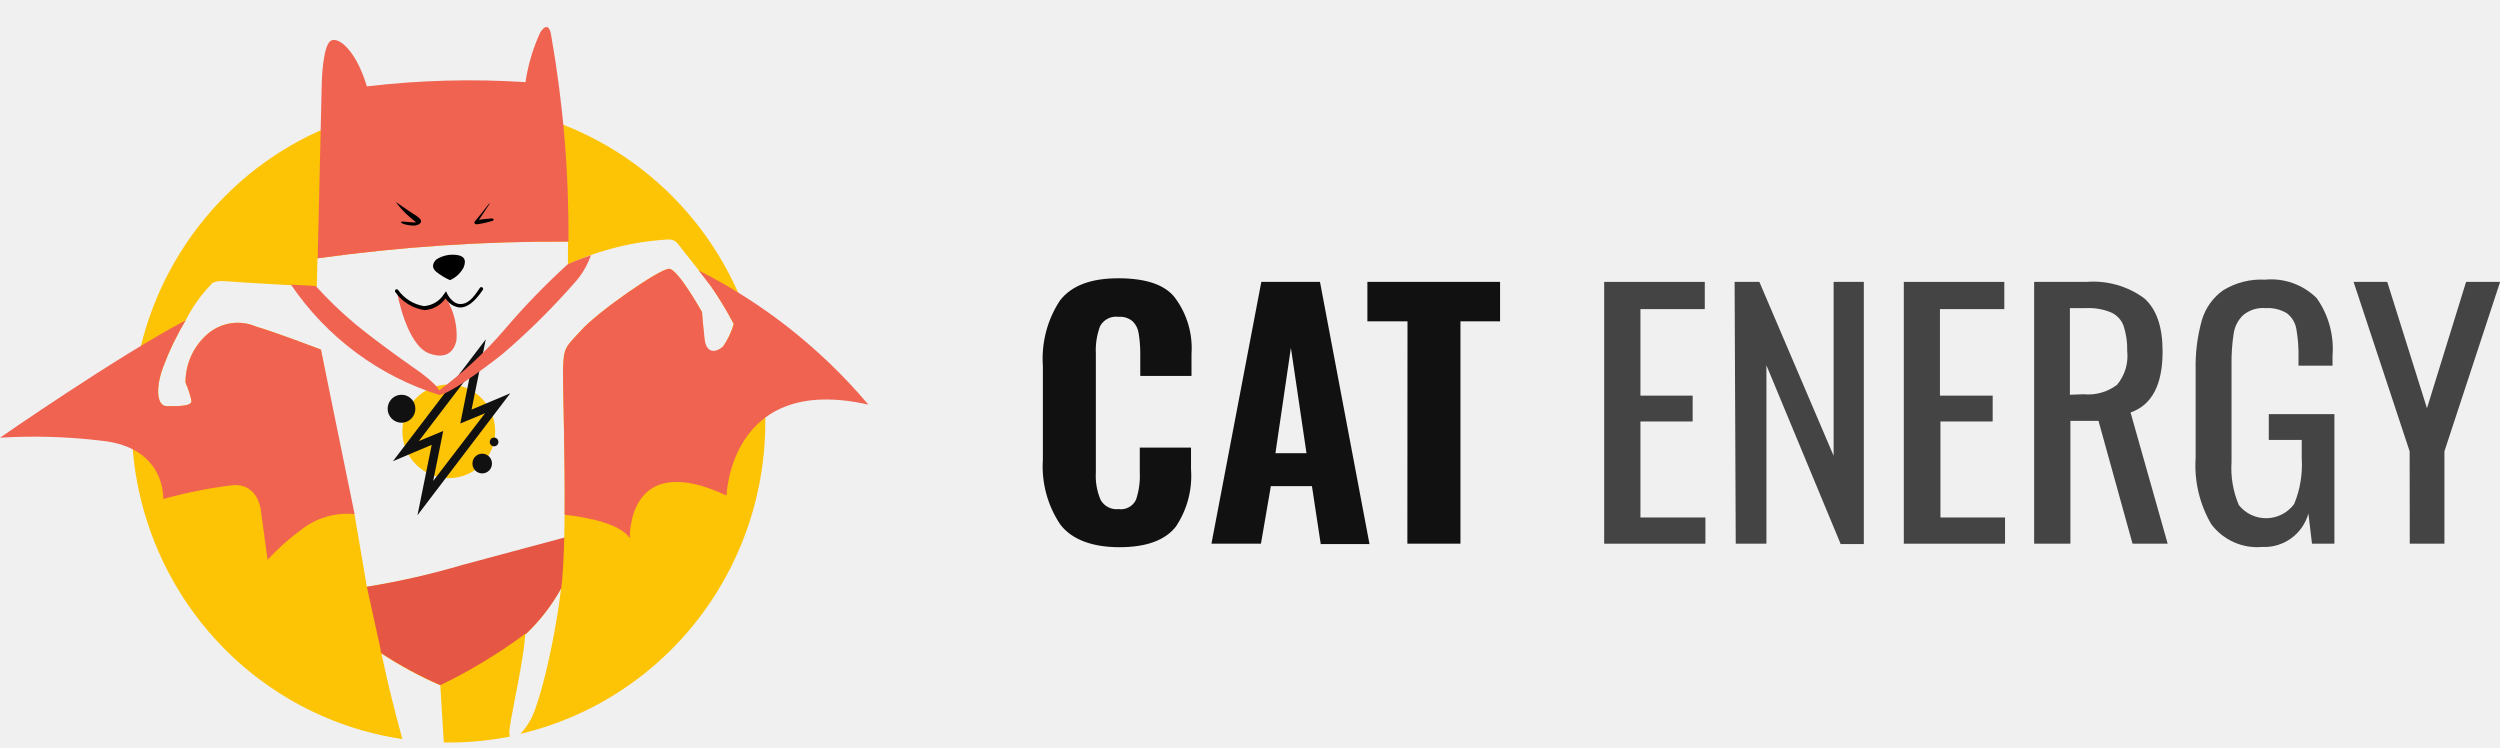
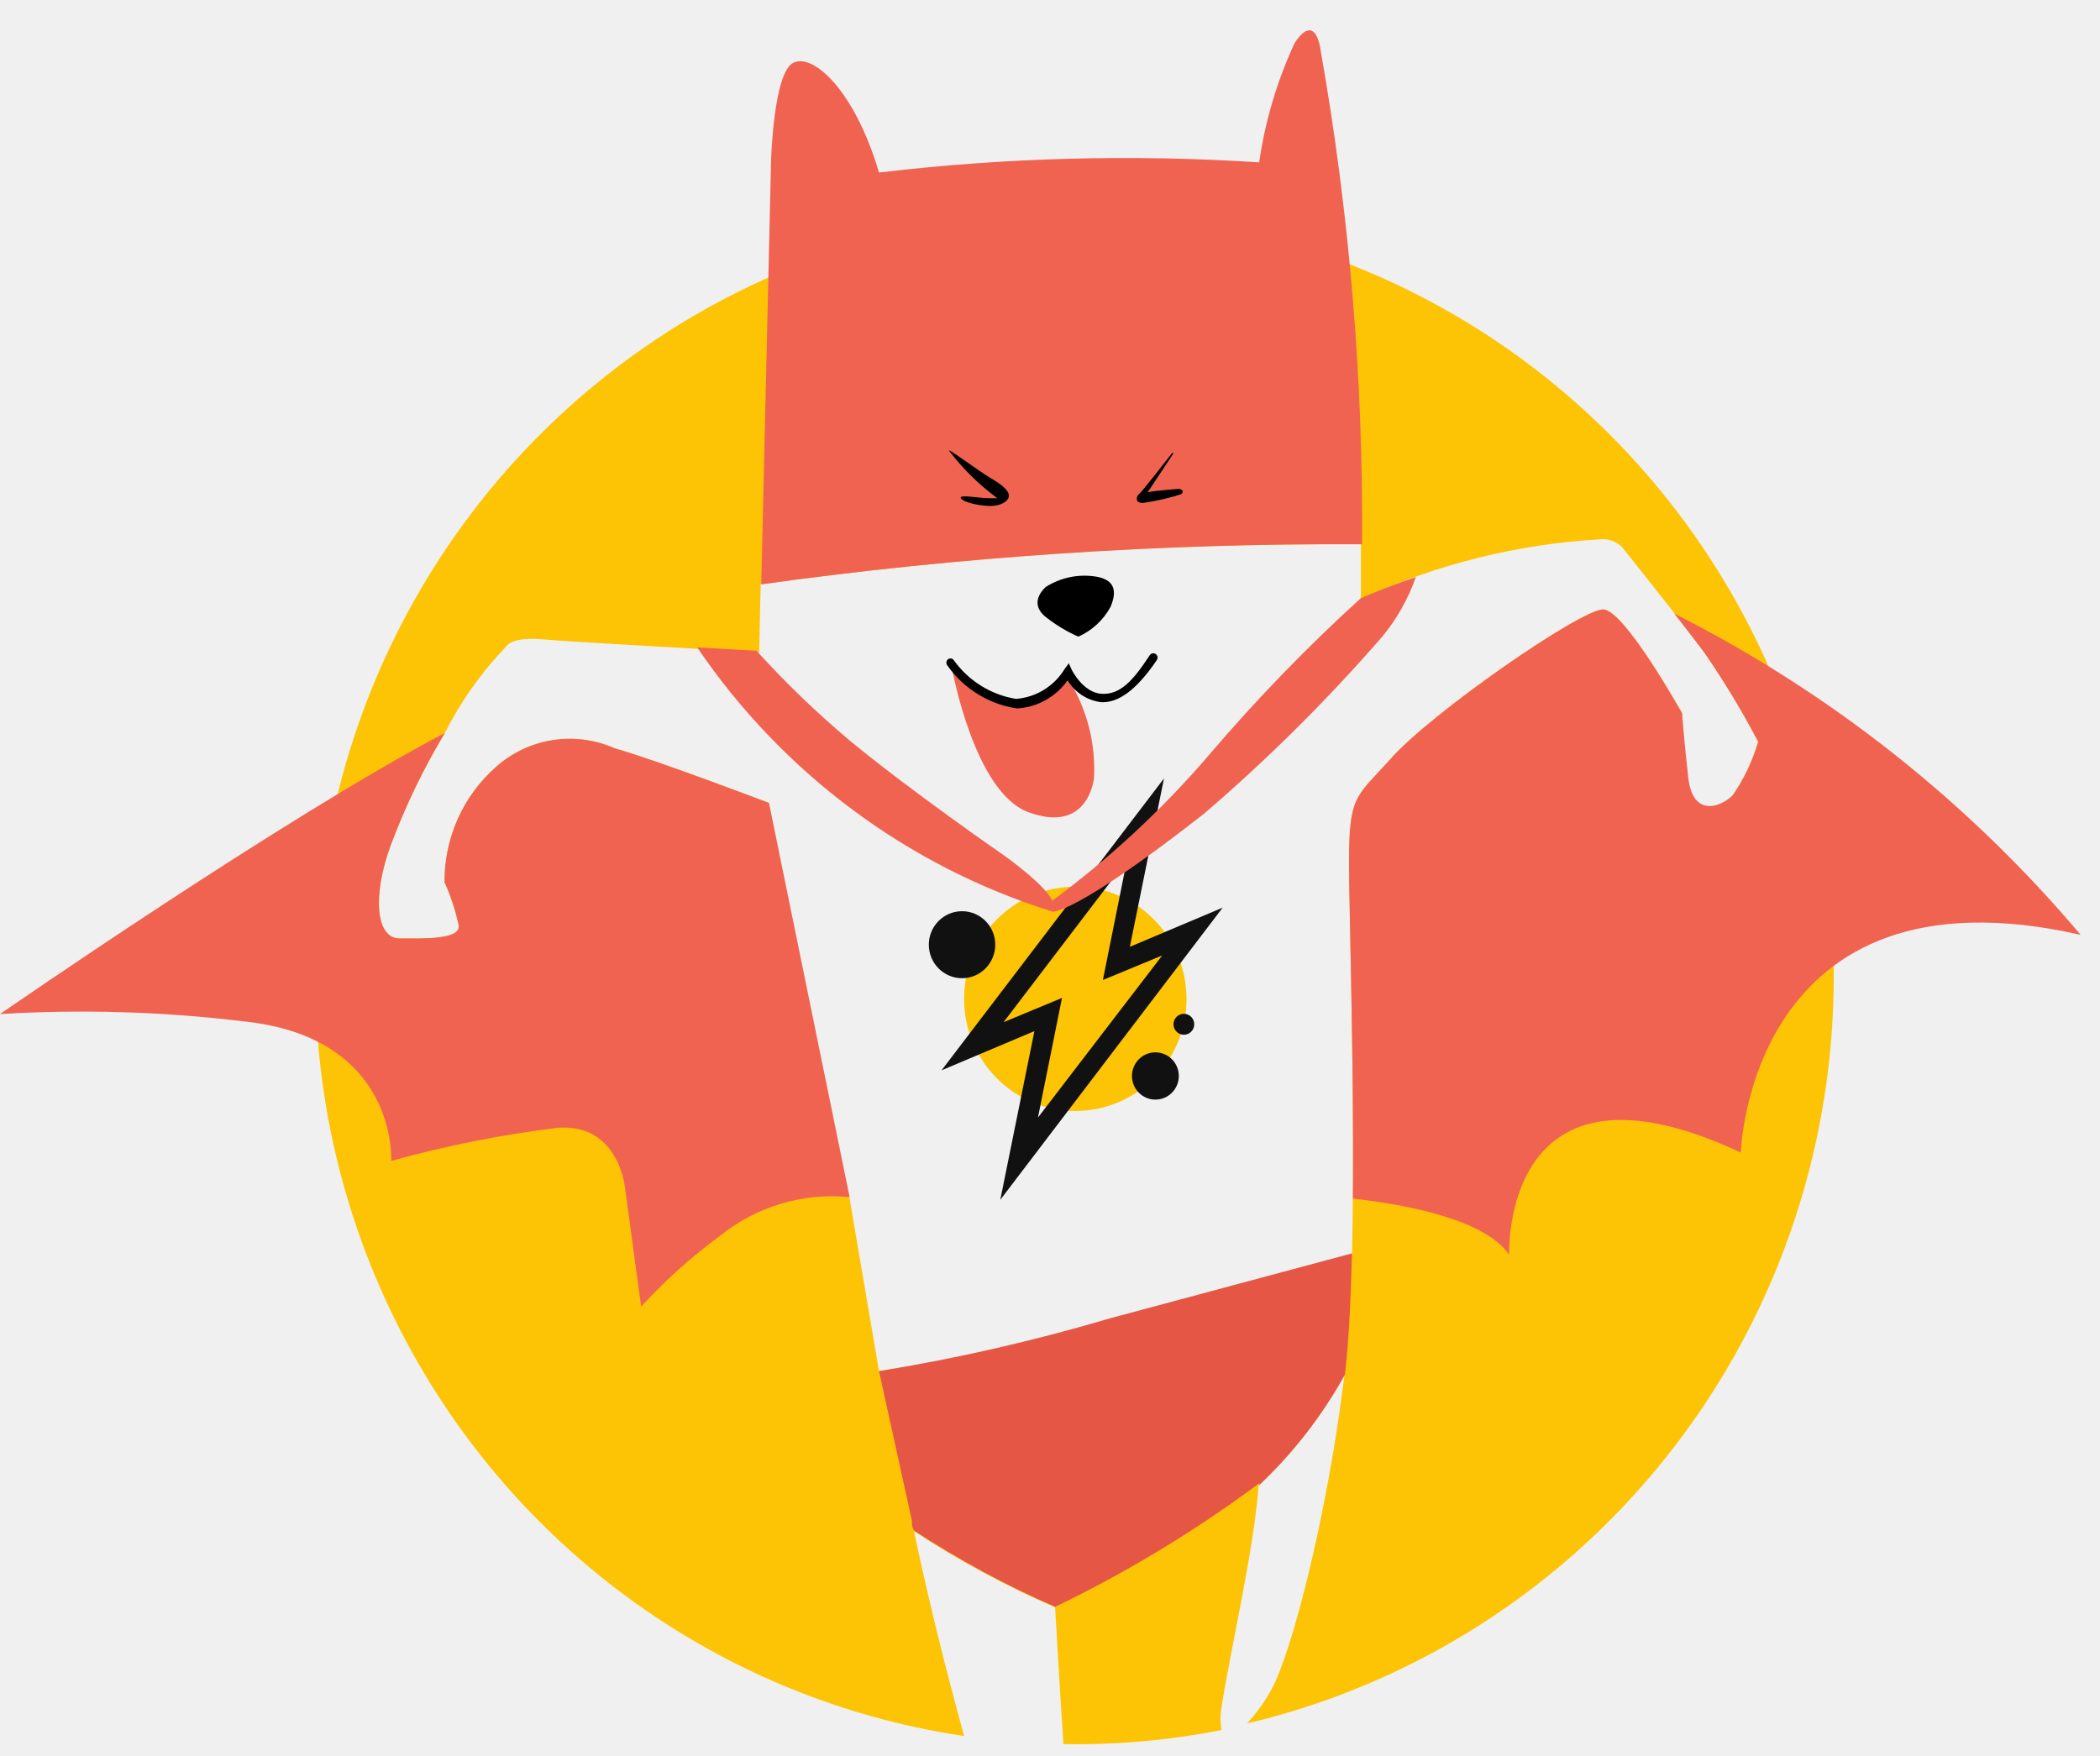
- <svg xmlns="http://www.w3.org/2000/svg" width="174" height="52" viewBox="0 0 174 52" fill="none">
-   <g clip-path="url(#clip0_2403_706)">
-     <path d="M51.582 20.854C50.097 17.265 47.705 14.131 44.646 11.765C41.586 9.399 37.965 7.883 34.143 7.368C30.321 6.853 26.433 7.357 22.865 8.831C19.297 10.304 16.174 12.695 13.807 15.765C11.44 18.835 9.912 22.478 9.376 26.329C8.84 30.18 9.313 34.106 10.75 37.715C12.186 41.324 14.535 44.491 17.562 46.899C20.59 49.307 24.19 50.873 28.005 51.44C27.505 49.624 26.997 47.617 26.549 45.488C27.852 46.34 29.224 47.082 30.649 47.703C30.649 47.703 30.753 49.58 30.89 51.675C32.431 51.701 33.97 51.564 35.482 51.266C35.443 51.048 35.443 50.824 35.482 50.606C35.732 48.981 36.421 46.053 36.559 44.167C37.552 43.23 38.395 42.142 39.057 40.943L39.005 41.326C38.531 45.027 37.541 48.981 36.938 50.076C36.742 50.438 36.502 50.774 36.223 51.075C39.341 50.337 42.263 48.924 44.785 46.934C47.308 44.943 49.372 42.423 50.833 39.548C52.294 36.673 53.118 33.512 53.247 30.284C53.377 27.056 52.808 23.838 51.582 20.854ZM50.316 24.147C49.937 24.521 49.153 24.773 49.023 23.643C48.894 22.514 48.86 21.723 48.86 21.723C48.86 21.723 47.197 18.742 46.577 18.708C45.957 18.673 41.555 21.723 40.392 23.052C39.384 24.173 39.186 24.095 39.186 26.067C39.186 27.553 39.376 33.167 39.272 37.459L32.251 39.345C30.045 39.983 27.801 40.483 25.532 40.839L24.671 35.773H24.55L22.336 24.33C22.336 24.33 19.054 23.078 17.848 22.74C17.282 22.49 16.657 22.408 16.046 22.505C15.436 22.602 14.865 22.874 14.403 23.287C13.931 23.704 13.553 24.218 13.296 24.796C13.039 25.373 12.908 25.999 12.912 26.632C13.095 27.036 13.233 27.459 13.326 27.892C13.369 28.309 12.292 28.266 11.603 28.266C10.914 28.266 10.81 27.015 11.353 25.546C11.777 24.417 12.301 23.329 12.921 22.296C13.387 21.374 13.988 20.527 14.704 19.785C14.704 19.785 14.825 19.49 15.781 19.577C16.737 19.664 22.052 19.95 22.052 19.95L22.095 17.978C27.872 17.173 33.699 16.784 39.531 16.814C39.531 17.344 39.531 17.874 39.531 18.404C41.739 17.387 44.118 16.797 46.542 16.666C46.672 16.663 46.801 16.692 46.917 16.751C47.032 16.81 47.132 16.897 47.206 17.005C47.499 17.378 49.282 19.611 49.489 19.933C50.068 20.768 50.594 21.638 51.065 22.54C50.904 23.11 50.651 23.651 50.316 24.139V24.147Z" fill="#FDC305" />
-     <path d="M48.636 18.829C49.041 19.351 49.394 19.811 49.498 19.95C50.077 20.785 50.603 21.656 51.074 22.557C50.91 23.109 50.66 23.631 50.333 24.104C49.954 24.477 49.17 24.729 49.041 23.6C48.912 22.47 48.86 21.723 48.86 21.723C48.86 21.723 47.198 18.742 46.578 18.708C45.957 18.673 41.555 21.723 40.392 23.052C39.385 24.173 39.186 24.095 39.186 26.067C39.186 27.371 39.333 31.846 39.298 35.825C40.858 35.999 43.149 36.434 43.838 37.459C43.838 37.459 43.588 31.22 50.566 34.487C50.566 34.487 50.807 25.981 60.438 28.162C57.164 24.284 53.151 21.111 48.636 18.829Z" fill="#F06351" />
-     <path d="M39.565 16.814C39.6 11.999 39.197 7.191 38.359 2.45C38.359 2.45 38.23 1.321 37.61 2.242C37.098 3.343 36.75 4.514 36.576 5.717C32.894 5.479 29.198 5.578 25.533 6.013C24.826 3.623 23.62 2.537 23.043 2.824C22.466 3.111 22.397 5.674 22.397 5.674L22.113 17.978C27.896 17.172 33.728 16.783 39.565 16.814Z" fill="#F06351" />
-     <path d="M39.065 40.943C39.177 40.014 39.237 38.78 39.272 37.416L32.252 39.301C30.046 39.955 27.802 40.468 25.533 40.839L26.489 45.184C26.489 45.279 26.489 45.375 26.549 45.47C27.852 46.323 29.224 47.064 30.649 47.686C32.733 46.681 34.717 45.48 36.576 44.097V44.15C37.565 43.217 38.404 42.135 39.065 40.943Z" fill="#E55645" />
-     <path d="M27.566 14.094C27.523 14.007 28.427 14.685 28.78 14.893C29.133 15.102 29.306 15.258 29.306 15.406C29.306 15.554 29.082 15.701 28.772 15.701C28.462 15.701 27.979 15.597 27.91 15.475C27.841 15.354 28.427 15.475 28.72 15.475H28.97C28.439 15.084 27.967 14.619 27.566 14.094Z" fill="black" />
-     <path d="M34.026 14.189C34.026 14.189 33.165 15.302 33.087 15.354C33.01 15.406 32.941 15.649 33.251 15.606C33.607 15.552 33.959 15.471 34.302 15.362C34.397 15.31 34.362 15.189 34.199 15.206C34.035 15.223 33.613 15.249 33.337 15.302L34.069 14.198C34.069 14.198 34.095 14.094 34.026 14.189Z" fill="black" />
-     <path d="M31.322 19.498C31.721 19.321 32.051 19.016 32.26 18.63C32.502 18.056 32.26 17.839 31.881 17.761C31.36 17.665 30.822 17.77 30.374 18.056C30.038 18.378 30.081 18.69 30.374 18.925C30.665 19.155 30.983 19.348 31.322 19.498Z" fill="black" />
-     <path d="M31.011 20.593C30.912 20.79 30.778 20.967 30.615 21.115C30.37 21.314 30.068 21.429 29.754 21.445C29.279 21.492 28.805 21.355 28.427 21.062C28.253 20.96 28.099 20.828 27.971 20.672C27.884 20.577 27.779 20.503 27.66 20.454C27.66 20.454 28.306 24.026 29.874 24.599C31.442 25.172 31.735 23.939 31.778 23.608C31.83 22.62 31.584 21.638 31.072 20.793C31.072 20.532 31.054 20.706 31.011 20.593Z" fill="#F06351" />
-     <path d="M29.547 21.584C29.144 21.525 28.757 21.385 28.409 21.172C28.061 20.958 27.759 20.676 27.523 20.341C27.502 20.317 27.49 20.287 27.49 20.254C27.49 20.222 27.502 20.192 27.523 20.168C27.534 20.156 27.547 20.147 27.562 20.14C27.577 20.134 27.593 20.131 27.609 20.131C27.625 20.131 27.641 20.134 27.655 20.14C27.67 20.147 27.684 20.156 27.695 20.168C27.908 20.469 28.178 20.725 28.491 20.921C28.802 21.116 29.15 21.247 29.512 21.306C29.799 21.284 30.077 21.194 30.323 21.043C30.568 20.892 30.775 20.684 30.925 20.437L31.046 20.272L31.132 20.463C31.132 20.463 31.459 21.123 31.993 21.158C32.527 21.193 32.906 20.793 33.397 20.037C33.416 20.01 33.444 19.99 33.476 19.984C33.509 19.977 33.542 19.984 33.57 20.003C33.597 20.021 33.616 20.05 33.623 20.082C33.629 20.115 33.622 20.149 33.604 20.176C33.03 21.028 32.487 21.436 31.976 21.401C31.779 21.375 31.589 21.304 31.422 21.195C31.255 21.085 31.115 20.939 31.011 20.767C30.843 21.005 30.624 21.201 30.37 21.342C30.117 21.484 29.836 21.566 29.547 21.584Z" fill="black" />
-     <path d="M31.235 33.279C33.019 33.279 34.465 31.821 34.465 30.021C34.465 28.221 33.019 26.763 31.235 26.763C29.451 26.763 28.005 28.221 28.005 30.021C28.005 31.821 29.451 33.279 31.235 33.279Z" fill="#FDC305" />
-     <path d="M35.516 27.371L32.82 28.509L33.811 23.617L27.35 32.098L30.047 30.959L29.056 35.86L35.516 27.371ZM29.151 30.699L32.734 25.998L32.036 29.474L33.759 28.761L30.15 33.471L30.848 29.995L29.151 30.699Z" fill="#111111" />
-     <path d="M27.945 29.422C28.477 29.422 28.91 28.986 28.91 28.448C28.91 27.911 28.477 27.475 27.945 27.475C27.412 27.475 26.98 27.911 26.98 28.448C26.98 28.986 27.412 29.422 27.945 29.422Z" fill="#111111" />
-     <path d="M33.561 32.949C33.937 32.949 34.242 32.642 34.242 32.263C34.242 31.884 33.937 31.576 33.561 31.576C33.185 31.576 32.881 31.884 32.881 32.263C32.881 32.642 33.185 32.949 33.561 32.949Z" fill="#111111" />
-     <path d="M34.388 31.064C34.555 31.064 34.69 30.928 34.69 30.76C34.69 30.592 34.555 30.456 34.388 30.456C34.222 30.456 34.087 30.592 34.087 30.76C34.087 30.928 34.222 31.064 34.388 31.064Z" fill="#111111" />
-     <path d="M39.522 18.386C37.967 19.8 36.503 21.312 35.138 22.913C33.778 24.503 32.243 25.931 30.564 27.171C30.374 26.71 29.159 25.85 29.159 25.85C29.159 25.85 26.454 23.982 24.68 22.514C23.721 21.708 22.817 20.837 21.975 19.907L20.252 19.811C22.739 23.476 26.383 26.183 30.589 27.492C31.33 27.371 33.415 25.868 34.974 24.642C36.819 23.06 38.546 21.344 40.143 19.507C40.572 18.993 40.904 18.404 41.125 17.769C40.143 18.099 39.522 18.386 39.522 18.386Z" fill="#F06351" />
-     <path d="M22.337 24.33C22.337 24.33 19.055 23.078 17.849 22.74C17.282 22.49 16.657 22.408 16.047 22.505C15.436 22.602 14.866 22.874 14.403 23.287C13.931 23.704 13.554 24.218 13.296 24.796C13.039 25.373 12.908 25.999 12.913 26.632C13.095 27.036 13.233 27.459 13.326 27.892C13.369 28.309 12.293 28.266 11.603 28.266C10.914 28.266 10.811 27.015 11.354 25.546C11.777 24.417 12.302 23.329 12.921 22.296C8.227 24.764 0 30.464 0 30.464C2.353 30.321 4.714 30.391 7.055 30.673C11.578 31.133 11.362 34.731 11.362 34.731C12.953 34.288 14.574 33.966 16.212 33.766C18.038 33.645 18.168 35.608 18.168 35.608L18.624 38.962C19.317 38.206 20.082 37.519 20.907 36.912C21.97 36.053 23.324 35.648 24.68 35.782L22.337 24.33Z" fill="#F06351" />
-     <path d="M73.79 36.495C72.903 35.168 72.478 33.581 72.584 31.985V25.468C72.472 23.86 72.89 22.259 73.773 20.915C74.571 19.878 75.935 19.362 77.864 19.368C79.794 19.374 81.1 19.829 81.784 20.732C82.617 21.852 83.023 23.237 82.929 24.634V26.163H79.363V24.503C79.358 24.067 79.321 23.631 79.251 23.2C79.208 22.888 79.066 22.599 78.846 22.375C78.711 22.257 78.553 22.168 78.383 22.113C78.213 22.058 78.034 22.038 77.856 22.053C77.6 22.015 77.339 22.056 77.108 22.173C76.876 22.29 76.686 22.475 76.564 22.705C76.337 23.315 76.237 23.966 76.271 24.616V32.889C76.231 33.544 76.347 34.199 76.607 34.8C76.731 35.017 76.915 35.193 77.137 35.305C77.359 35.418 77.609 35.463 77.856 35.434C78.098 35.469 78.345 35.425 78.562 35.31C78.778 35.195 78.953 35.013 79.062 34.791C79.27 34.18 79.361 33.534 79.329 32.889V31.151H82.895V32.654C83 34.072 82.626 35.483 81.835 36.66C81.077 37.615 79.768 38.085 77.907 38.085C76.047 38.085 74.591 37.563 73.79 36.495Z" fill="#111111" />
-     <path d="M87.788 19.62H91.871L95.317 37.867H91.923L91.311 33.836H88.451L87.762 37.841H84.317L87.788 19.62ZM90.932 31.542L89.847 24.208L88.77 31.542H90.932Z" fill="#111111" />
-     <path d="M97.962 22.366H95.171V19.62H104.405V22.366H101.648V37.841H97.953L97.962 22.366Z" fill="#111111" />
-     <path d="M111.65 19.62H118.653V21.514H114.174V27.536H117.809V29.335H114.174V36.017H118.696V37.841H111.65V19.62Z" fill="#444444" />
-     <path d="M120.729 19.62H122.452L127.62 31.724V19.62H129.722V37.867H128.111L122.943 25.424V37.841H120.807L120.729 19.62Z" fill="#444444" />
-     <path d="M132.505 19.62H139.499V21.514H135.02V27.536H138.69V29.335H135.055V36.017H139.551V37.841H132.505V19.62Z" fill="#444444" />
-     <path d="M141.576 19.62H145.211C146.643 19.504 148.07 19.907 149.234 20.758C150.095 21.514 150.517 22.748 150.517 24.46C150.517 26.777 149.773 28.194 148.286 28.709L150.87 37.841H148.424L146.055 29.291H144.1V37.841H141.576V19.62ZM145.021 27.44C145.851 27.521 146.681 27.286 147.347 26.78C147.618 26.457 147.82 26.081 147.942 25.676C148.063 25.271 148.101 24.846 148.053 24.425C148.071 23.836 147.986 23.248 147.804 22.687C147.73 22.481 147.615 22.291 147.467 22.13C147.319 21.969 147.141 21.839 146.942 21.749C146.383 21.518 145.78 21.414 145.176 21.445H144.065V27.475L145.021 27.44Z" fill="#444444" />
-     <path d="M153.911 36.495C153.088 35.093 152.707 33.471 152.817 31.846V25.763C152.788 24.59 152.933 23.418 153.248 22.288C153.497 21.438 154.026 20.699 154.747 20.194C155.618 19.664 156.626 19.41 157.641 19.464C158.298 19.401 158.961 19.483 159.582 19.705C160.204 19.927 160.771 20.284 161.242 20.75C162.068 21.918 162.459 23.343 162.344 24.773V25.451H159.976V24.886C159.992 24.21 159.94 23.535 159.821 22.87C159.742 22.444 159.509 22.063 159.166 21.801C158.719 21.535 158.202 21.411 157.684 21.445C157.122 21.396 156.562 21.571 156.125 21.931C155.768 22.273 155.534 22.726 155.462 23.218C155.353 23.933 155.304 24.657 155.315 25.381V32.15C155.247 33.178 155.421 34.209 155.824 35.156C156.057 35.448 156.354 35.681 156.691 35.84C157.028 35.998 157.396 36.076 157.768 36.068C158.139 36.061 158.504 35.968 158.835 35.796C159.165 35.624 159.452 35.379 159.674 35.078C160.089 34.076 160.269 32.99 160.2 31.907V30.621H157.908V28.822H162.474V37.841H160.914L160.665 35.747C160.467 36.443 160.042 37.051 159.459 37.472C158.876 37.893 158.168 38.103 157.452 38.067C156.778 38.127 156.1 38.014 155.481 37.739C154.862 37.465 154.322 37.036 153.911 36.495Z" fill="#444444" />
-     <path d="M167.711 31.411L163.809 19.62H166.152L168.917 28.414L171.639 19.62H174.008L170.132 31.411V37.841H167.72L167.711 31.411Z" fill="#444444" />
-   </g>
-   <defs>
-     <clipPath id="clip0_2403_706">
-       <rect width="174" height="51.683" fill="white" />
-     </clipPath>
-   </defs>
+ <svg xmlns="http://www.w3.org/2000/svg" width="61" height="51" viewBox="0 0 61 51" fill="none">
+   <path d="M51.582 19.854C50.097 16.265 47.705 13.131 44.646 10.765C41.586 8.399 37.965 6.883 34.143 6.368C30.321 5.853 26.433 6.357 22.865 7.831C19.297 9.304 16.174 11.695 13.807 14.765C11.44 17.835 9.912 21.478 9.376 25.329C8.84 29.18 9.313 33.106 10.75 36.715C12.186 40.324 14.535 43.491 17.562 45.899C20.59 48.307 24.19 49.873 28.005 50.44C27.505 48.624 26.997 46.617 26.549 44.488C27.852 45.34 29.224 46.082 30.649 46.703C30.649 46.703 30.753 48.58 30.89 50.675C32.431 50.701 33.97 50.564 35.482 50.266C35.443 50.048 35.443 49.824 35.482 49.606C35.732 47.981 36.421 45.053 36.559 43.167C37.552 42.23 38.395 41.142 39.057 39.943L39.005 40.326C38.531 44.027 37.541 47.981 36.938 49.076C36.742 49.438 36.502 49.774 36.223 50.075C39.341 49.337 42.263 47.924 44.785 45.934C47.308 43.943 49.372 41.423 50.833 38.548C52.294 35.673 53.118 32.512 53.247 29.284C53.377 26.056 52.808 22.838 51.582 19.854ZM50.316 23.147C49.937 23.521 49.153 23.773 49.023 22.643C48.894 21.514 48.86 20.723 48.86 20.723C48.86 20.723 47.197 17.742 46.577 17.708C45.957 17.673 41.555 20.723 40.392 22.052C39.384 23.173 39.186 23.095 39.186 25.067C39.186 26.553 39.376 32.167 39.272 36.459L32.251 38.345C30.045 38.983 27.801 39.483 25.532 39.839L24.671 34.773H24.55L22.336 23.33C22.336 23.33 19.054 22.078 17.848 21.74C17.282 21.49 16.657 21.408 16.046 21.505C15.436 21.602 14.865 21.874 14.403 22.287C13.931 22.704 13.553 23.218 13.296 23.796C13.039 24.373 12.908 24.999 12.912 25.632C13.095 26.036 13.233 26.459 13.326 26.892C13.369 27.309 12.292 27.266 11.603 27.266C10.914 27.266 10.81 26.015 11.353 24.546C11.777 23.417 12.301 22.329 12.921 21.296C13.387 20.374 13.988 19.527 14.704 18.785C14.704 18.785 14.825 18.49 15.781 18.577C16.737 18.664 22.052 18.95 22.052 18.95L22.095 16.978C27.872 16.173 33.699 15.784 39.531 15.813C39.531 16.344 39.531 16.874 39.531 17.404C41.739 16.387 44.118 15.797 46.542 15.666C46.672 15.662 46.801 15.692 46.917 15.751C47.032 15.81 47.132 15.897 47.206 16.005C47.499 16.378 49.282 18.611 49.489 18.933C50.068 19.768 50.594 20.638 51.065 21.54C50.904 22.11 50.651 22.651 50.316 23.139V23.147Z" fill="#FDC305" />
+   <path d="M48.636 17.829C49.041 18.351 49.394 18.811 49.498 18.95C50.077 19.785 50.603 20.656 51.074 21.557C50.91 22.109 50.66 22.631 50.333 23.104C49.954 23.477 49.17 23.729 49.041 22.6C48.912 21.47 48.86 20.723 48.86 20.723C48.86 20.723 47.198 17.742 46.578 17.708C45.957 17.673 41.555 20.723 40.392 22.052C39.385 23.173 39.186 23.095 39.186 25.067C39.186 26.371 39.333 30.846 39.298 34.825C40.858 34.999 43.149 35.434 43.838 36.459C43.838 36.459 43.588 30.22 50.566 33.487C50.566 33.487 50.807 24.981 60.438 27.162C57.164 23.284 53.151 20.111 48.636 17.829Z" fill="#F06351" />
+   <path d="M39.565 15.813C39.6 10.999 39.197 6.191 38.359 1.45C38.359 1.45 38.23 0.321 37.61 1.242C37.098 2.343 36.75 3.514 36.576 4.717C32.894 4.479 29.198 4.578 25.533 5.013C24.826 2.623 23.62 1.537 23.043 1.824C22.466 2.111 22.397 4.674 22.397 4.674L22.113 16.978C27.896 16.172 33.728 15.783 39.565 15.813Z" fill="#F06351" />
+   <path d="M39.065 39.943C39.177 39.014 39.237 37.78 39.272 36.416L32.252 38.301C30.046 38.955 27.802 39.468 25.533 39.839L26.489 44.184C26.489 44.279 26.489 44.375 26.549 44.47C27.852 45.323 29.224 46.064 30.649 46.686C32.733 45.681 34.717 44.48 36.576 43.097V43.15C37.565 42.217 38.404 41.135 39.065 39.943Z" fill="#E55645" />
+   <path d="M27.566 13.094C27.523 13.007 28.427 13.685 28.78 13.893C29.133 14.102 29.306 14.258 29.306 14.406C29.306 14.554 29.082 14.701 28.772 14.701C28.462 14.701 27.979 14.597 27.91 14.475C27.841 14.354 28.427 14.475 28.72 14.475H28.97C28.439 14.084 27.967 13.619 27.566 13.094Z" fill="black" />
+   <path d="M34.026 13.189C34.026 13.189 33.165 14.302 33.087 14.354C33.01 14.406 32.941 14.649 33.251 14.606C33.607 14.552 33.959 14.471 34.302 14.362C34.397 14.31 34.362 14.189 34.199 14.206C34.035 14.223 33.613 14.249 33.337 14.302L34.069 13.198C34.069 13.198 34.095 13.094 34.026 13.189Z" fill="black" />
+   <path d="M31.322 18.498C31.721 18.321 32.051 18.016 32.26 17.63C32.502 17.056 32.26 16.839 31.881 16.761C31.36 16.665 30.822 16.77 30.374 17.056C30.038 17.378 30.081 17.69 30.374 17.925C30.665 18.155 30.983 18.348 31.322 18.498Z" fill="black" />
+   <path d="M31.011 19.593C30.912 19.79 30.778 19.967 30.615 20.115C30.37 20.314 30.068 20.429 29.754 20.445C29.279 20.492 28.805 20.355 28.427 20.062C28.253 19.96 28.099 19.828 27.971 19.672C27.884 19.577 27.779 19.503 27.66 19.454C27.66 19.454 28.306 23.026 29.874 23.599C31.442 24.172 31.735 22.939 31.778 22.608C31.83 21.62 31.584 20.638 31.072 19.793C31.072 19.532 31.054 19.706 31.011 19.593Z" fill="#F06351" />
+   <path d="M29.547 20.584C29.144 20.525 28.757 20.385 28.409 20.172C28.061 19.958 27.759 19.676 27.523 19.341C27.502 19.317 27.49 19.287 27.49 19.254C27.49 19.222 27.502 19.192 27.523 19.168C27.534 19.156 27.547 19.147 27.562 19.14C27.577 19.134 27.593 19.131 27.609 19.131C27.625 19.131 27.641 19.134 27.655 19.14C27.67 19.147 27.684 19.156 27.695 19.168C27.908 19.469 28.178 19.725 28.491 19.921C28.802 20.116 29.15 20.247 29.512 20.306C29.799 20.284 30.077 20.194 30.323 20.043C30.568 19.892 30.775 19.684 30.925 19.437L31.046 19.272L31.132 19.463C31.132 19.463 31.459 20.123 31.993 20.158C32.527 20.193 32.906 19.793 33.397 19.037C33.416 19.01 33.444 18.99 33.476 18.984C33.509 18.977 33.542 18.984 33.57 19.003C33.597 19.021 33.616 19.05 33.623 19.082C33.629 19.115 33.622 19.149 33.604 19.176C33.03 20.028 32.487 20.436 31.976 20.401C31.779 20.375 31.589 20.304 31.422 20.195C31.255 20.085 31.115 19.939 31.011 19.767C30.843 20.005 30.624 20.201 30.37 20.342C30.117 20.484 29.836 20.566 29.547 20.584Z" fill="black" />
+   <path d="M31.235 32.279C33.019 32.279 34.465 30.821 34.465 29.021C34.465 27.221 33.019 25.763 31.235 25.763C29.451 25.763 28.005 27.221 28.005 29.021C28.005 30.821 29.451 32.279 31.235 32.279Z" fill="#FDC305" />
+   <path d="M35.516 26.371L32.82 27.509L33.811 22.617L27.35 31.098L30.047 29.959L29.056 34.86L35.516 26.371ZM29.151 29.699L32.734 24.998L32.036 28.474L33.759 27.761L30.15 32.471L30.848 28.995L29.151 29.699Z" fill="#111111" />
+   <path d="M27.945 28.422C28.477 28.422 28.91 27.986 28.91 27.448C28.91 26.911 28.477 26.475 27.945 26.475C27.412 26.475 26.98 26.911 26.98 27.448C26.98 27.986 27.412 28.422 27.945 28.422Z" fill="#111111" />
+   <path d="M33.561 31.949C33.937 31.949 34.242 31.642 34.242 31.263C34.242 30.884 33.937 30.576 33.561 30.576C33.185 30.576 32.881 30.884 32.881 31.263C32.881 31.642 33.185 31.949 33.561 31.949Z" fill="#111111" />
+   <path d="M34.388 30.064C34.555 30.064 34.69 29.928 34.69 29.76C34.69 29.592 34.555 29.456 34.388 29.456C34.222 29.456 34.087 29.592 34.087 29.76C34.087 29.928 34.222 30.064 34.388 30.064Z" fill="#111111" />
+   <path d="M39.522 17.386C37.967 18.8 36.503 20.312 35.138 21.913C33.778 23.503 32.243 24.931 30.564 26.171C30.374 25.71 29.159 24.85 29.159 24.85C29.159 24.85 26.454 22.982 24.68 21.514C23.721 20.708 22.817 19.837 21.975 18.907L20.252 18.811C22.739 22.476 26.383 25.183 30.589 26.492C31.33 26.371 33.415 24.868 34.974 23.642C36.819 22.06 38.546 20.344 40.143 18.507C40.572 17.993 40.904 17.404 41.125 16.769C40.143 17.099 39.522 17.386 39.522 17.386Z" fill="#F06351" />
+   <path d="M22.337 23.33C22.337 23.33 19.055 22.078 17.849 21.74C17.282 21.49 16.657 21.408 16.047 21.505C15.436 21.602 14.866 21.874 14.403 22.287C13.931 22.704 13.554 23.218 13.296 23.796C13.039 24.373 12.908 24.999 12.913 25.632C13.095 26.036 13.233 26.459 13.326 26.892C13.369 27.309 12.293 27.266 11.603 27.266C10.914 27.266 10.811 26.015 11.354 24.546C11.777 23.417 12.302 22.329 12.921 21.296C8.227 23.764 0 29.464 0 29.464C2.353 29.321 4.714 29.391 7.055 29.673C11.578 30.133 11.362 33.731 11.362 33.731C12.953 33.288 14.574 32.966 16.212 32.766C18.038 32.645 18.168 34.608 18.168 34.608L18.624 37.962C19.317 37.206 20.082 36.519 20.907 35.912C21.97 35.053 23.324 34.648 24.68 34.782L22.337 23.33Z" fill="#F06351" />
</svg>
